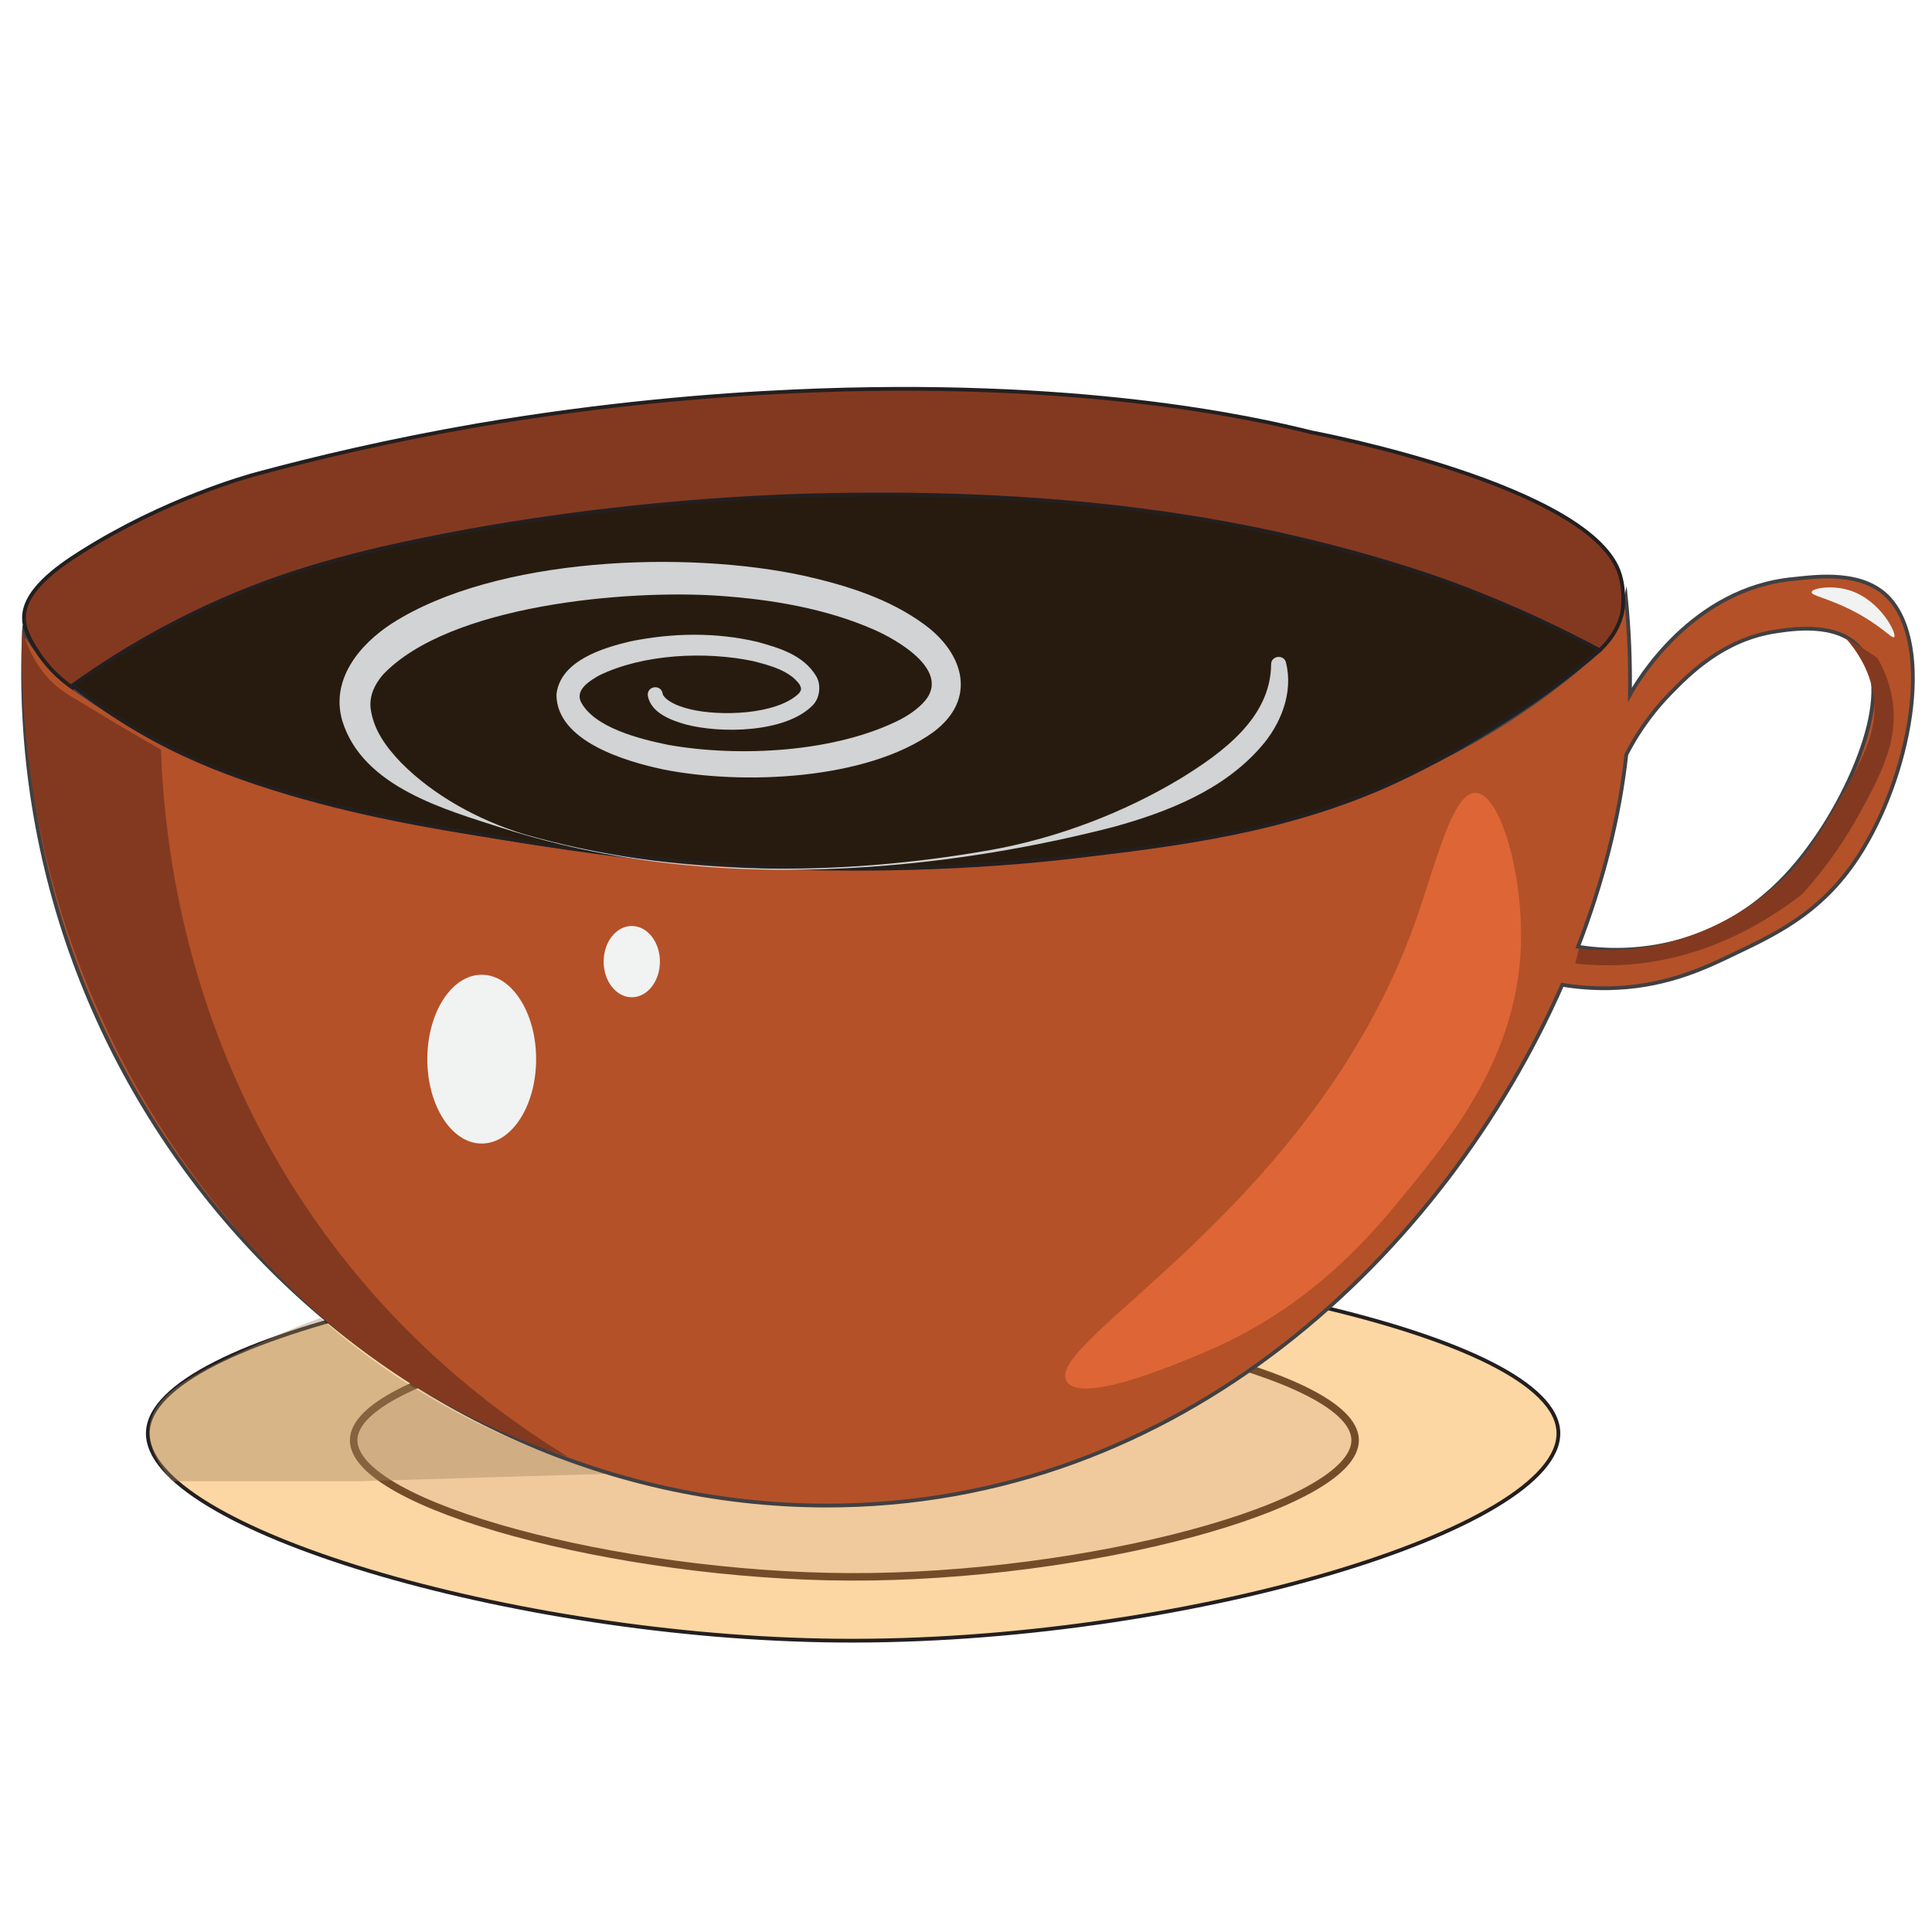
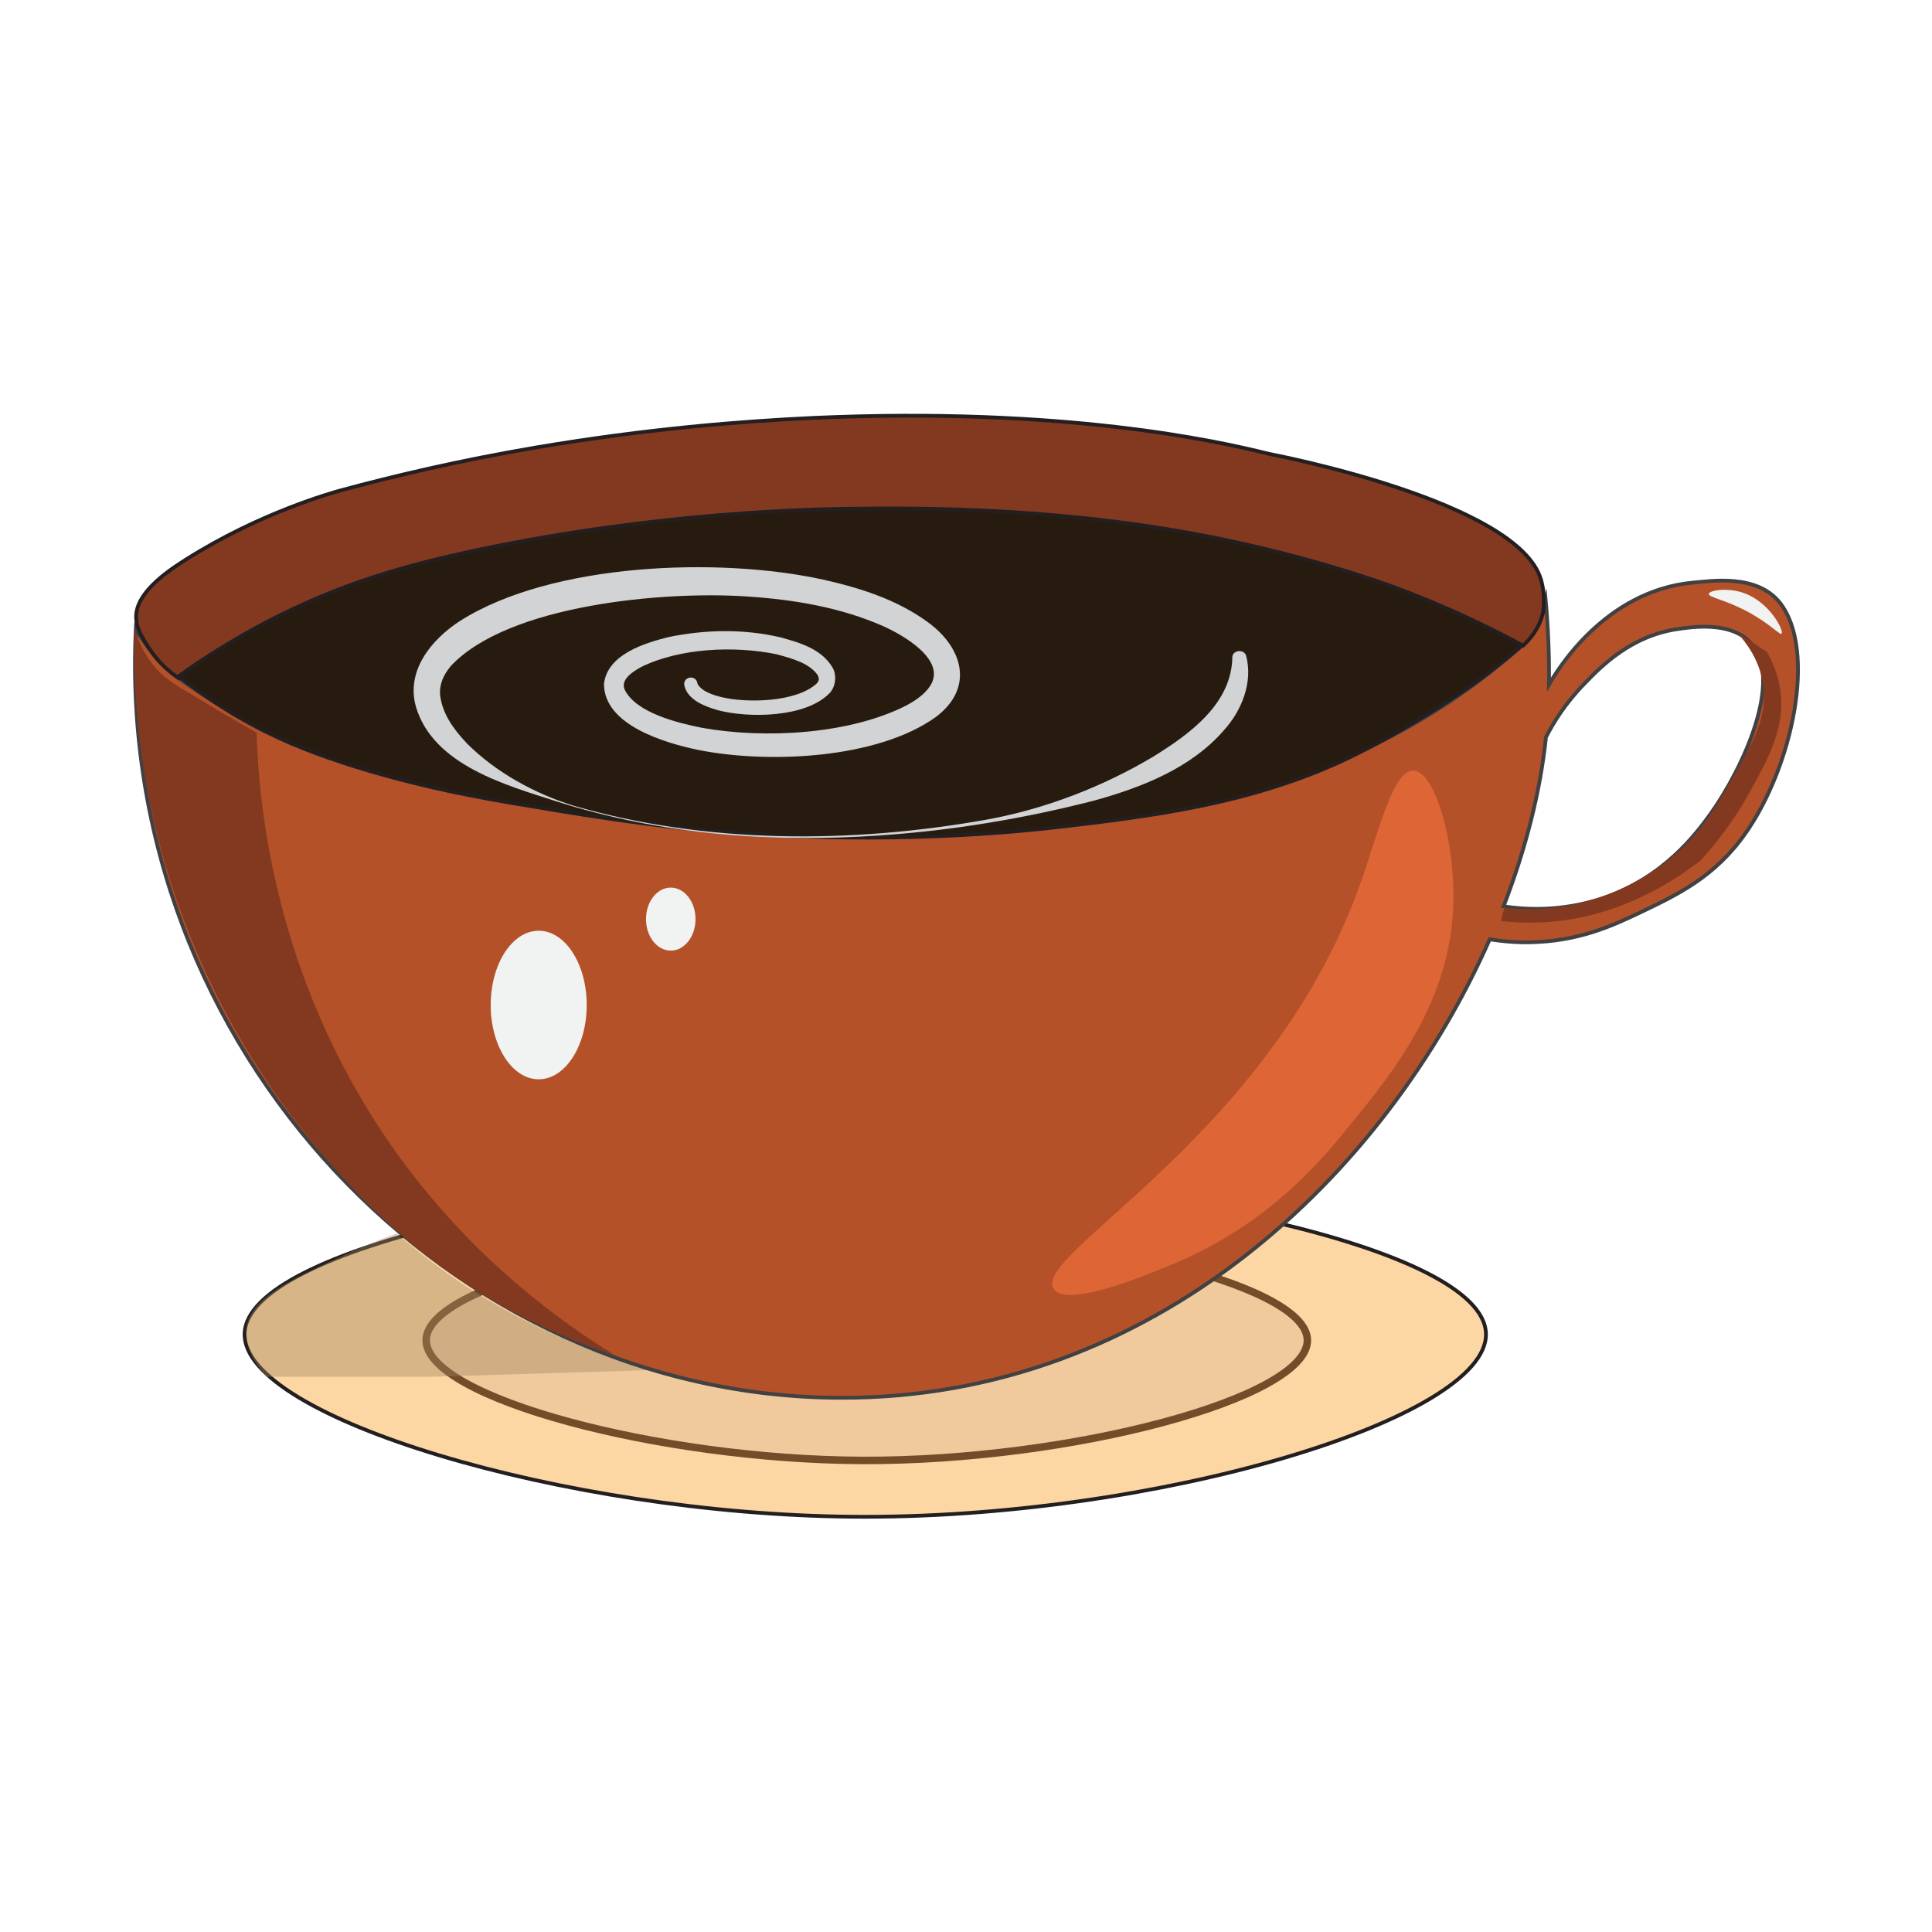
- <svg xmlns="http://www.w3.org/2000/svg" id="Layer_1" viewBox="0 0 515 515">
-   <path d="M415.41,381.83c.71,25.85-100.71,56.34-192,55.5-86.77-.8-184.7-30.08-184-55.5.72-26.04,104.93-47.53,188-47.5,82.71.03,187.29,21.43,188,47.5Z" fill="#fdd7a3" stroke="#231f20" stroke-miterlimit="10" />
-   <path d="M361.23,383.83c.24,17.6-71.72,36.75-134.81,36.5-61.55-.25-132.38-19.04-132.15-36.5.24-17.67,73.29-33.74,133.48-33.72,60.08.01,133.24,16.04,133.48,33.72Z" fill="#f0ca9c" stroke="#754c29" stroke-miterlimit="10" stroke-width="2" />
-   <path d="M162.91,392.83c-22.33.67-44.67,1.33-67,2h-50c-6.37-7.33-6.4-12.49-6-15,1.47-9.22,13.81-14.79,32-23,5.46-2.46,10.14-4.27,13.5-5.5,6.7,5.89,14.66,12.07,24,18,19.77,12.55,38.72,19.5,53.5,23.5Z" fill="#a0815c" opacity=".4" stroke-width="0" />
-   <path d="M504.32,160.33c-7.01-8.8-20.79-6.51-26.24-6-27.07,2.54-41.56,27.22-43.6,30.88.14-8.52-.2-17.16-1.07-25.88-.4,1.75-1.03,3.8-2,6-1.54,3.47-3.43,6.13-5,8-7.74,6.94-19.41,16.31-35,25-29.93,16.68-55.61,20.41-97,26-24.26,3.28-60.11,7.93-108,5-34.84-2.13-64.37-7.57-87-13-14.45-2.46-33.02-7.25-53-17-10.47-5.11-19.46-10.67-27-16-1.87-1.32-5.36-4.31-9-9-1.85-2.38-3.16-4.52-4-6-6.07,127.72,95.86,232.69,213.5,233,95.04.25,165.27-67.83,196.54-138.82,3.73.62,8.71,1.13,14.57.84,14.15-.7,24.31-5.75,31.15-9.02,11.14-5.31,22.45-10.71,31.81-23.99,14.16-20.11,21.87-55.52,10.34-70.01ZM483.41,224.33c-4.4,6.15-14.16,19.31-32.63,25.58-12.85,4.36-24.13,3.42-30.14,2.46,6.74-17.42,11.1-34.82,12.88-51.25,2.17-4.23,5.81-10.24,11.68-16.27,5.26-5.4,14.24-14.4,28.11-16.52,4.6-.7,16-2.44,22.1,4,10.44,11.02-2.07,38.14-12,52Z" fill="#b45128" stroke="#414042" stroke-miterlimit="10" />
-   <path d="M491.41,169.47c2.9,3.14,6.93,8.53,8,15.86,1.39,9.53-2.96,17.28-9.71,28.9-4.9,8.44-8.18,14.1-14.71,20.34-3.21,3.07-17.23,15.78-39.06,18.27-6.28.72-11.53.39-15.02,0-.33,1.33-.67,2.67-1,4,3.72.41,7.73.59,12,.4,22.4-1.03,39.32-11.75,48.5-18.9,7.28-8.07,12.02-15.6,15-21,5.91-10.71,10.8-19.88,9-31-.79-4.88-2.63-8.65-4-11-3-1.95-6-3.91-9-5.86Z" fill="#833920" stroke-width="0" />
-   <path d="M19.41,183.33c-2.42-1.64-5.98-4.48-9-9-1.5-2.25-3.75-5.61-4-9-.56-7.54,8.84-14.1,15-18,22.41-14.21,44.5-20.33,47-21,15.57-4.2,35.47-8.93,59-13,33.54-5.66,62.21-8.01,84-9,75.95-3.45,122.83,7.08,138.15,10.91,0,0,75.61,14.17,82.33,38.2,1.45,5.2.52,9.89.52,9.89,0,0,0,0,0,0-1.13,5-4.21,8.35-6,10-19.61-9.28-47.78-20.76-83-29-51.18-11.98-91.68-11.14-129.17-10.11-34.9.96-69.19,2.12-112.83,14.11-30.34,8.34-54.57,18.99-71.5,27.5l-10.5,7.5Z" fill="#833920" stroke="#231f20" stroke-miterlimit="10" />
-   <path d="M426.41,173.33c-3.2,2.74-7.59,6.36-13,10.36,0,0-19.84,14.7-42,24.85-28.64,13.12-58.06,16.6-85,19.78-10.11,1.19-44.56,4.95-89.82,2.39-27.24-1.54-46.55-4.69-71.18-8.71-17.02-2.78-39.02-6.88-61-14.68-9.75-3.46-20.4-8.01-32-15.35-5.78-3.65-10.21-7.06-13-9.32,6.31-4.53,15.43-10.56,27-16.57,21.82-11.33,41.81-17.1,64-21.75,54.14-11.33,101.38-12.27,113-12.43,19.59-.26,67.24-.64,117,10.36,23.79,5.26,40.37,10.99,47,13.46,16,5.95,29.14,12.32,39,17.6Z" fill="#271b0f" stroke="#231f20" stroke-miterlimit="10" />
-   <path d="M342.79,176.64c2.03,7.94-1.38,16.45-6.66,22.43-10.05,11.59-25.01,17.41-39.37,21.38-21.28,5.46-43.12,9.11-65.03,10.62-32.79,2.3-66.18-.22-97.59-10.27-15.54-4.98-37.46-11.02-42.89-28.63-3.22-11.02,4.61-20.4,13.2-25.97,27.71-17.77,78.55-19.6,110.16-12.66,11.11,2.53,22.43,6.04,31.85,12.97,10.4,7.63,14.13,19.8,2.38,28.61-17.85,12.89-51.01,14.17-72,9.99-9.82-2.08-28.5-7.44-28.51-19.98.97-9.01,12.36-12.41,19.68-14.16,11.19-2.27,22.67-2.5,33.89.13,5.72,1.6,12.22,3.44,15.65,9.11,1.41,2.31,1.01,5.91-.93,7.81-7.18,7.34-24.48,7.56-33.84,5.09-3.86-1.11-9.26-3.04-10.1-7.66-.29-2.6,3.47-3.16,3.95-.6.02.58.97,1.51,1.59,1.89,1.66,1.13,3.58,1.77,5.62,2.29,7.82,1.94,23.08,1.59,29.11-4.18.72-.95.73-1.26.23-2.33-2.6-3.74-7.98-5.17-12.49-6.31-12.68-2.64-29.22-1.9-40.98,3.84-2.58,1.44-6.22,3.75-4.95,6.86,3.45,7.08,16.01,10.14,23.36,11.64,19.02,3.38,44.72,2.01,61.99-6.81,2.91-1.56,5.55-3.55,7.08-5.74,5.2-7.83-8.03-15.44-14.25-18.17-12.83-5.63-27.19-8.03-41.2-9.01-24.77-1.71-72.11,2.44-89.69,21.06-2.31,2.73-3.54,5.56-3.28,8.76.71,5.84,4.11,10.46,8.22,14.74,8.7,8.76,20.52,15.18,32.43,18.9,40.06,11.59,84.01,11.51,124.88,4.26,17.77-3.21,35.37-9.96,50.55-19.11,11.02-6.82,23.85-16.06,23.98-30.3-.05-2.35,3.39-2.82,3.97-.52h0Z" fill="#d1d3d4" stroke-width="0" />
-   <path d="M88.41,331.33c21.44,28.54,45.68,46.42,63,57-8.08-2.62-19.15-6.81-31.5-13.5-32.05-17.35-50.68-39.56-60.5-51.5-31.4-38.17-43.02-77.17-47.5-96.5-5.56-24.03-6.35-44.68-6-59,.96,3.48,2.88,8.46,7,13,3.04,3.34,5.94,4.72,13,9,4.45,2.7,10.19,6.12,17,10,.79,23.16,5.95,78.87,45.5,131.5Z" fill="#833920" stroke-width="0" />
-   <path d="M284.41,368.33c4.07,6.01,29.22-4.69,37-8,28.13-11.97,44.06-31.05,53-42,12.72-15.59,29.9-36.66,31-66,.72-19.17-5.48-40.71-12-41-6.22-.28-10.65,18.87-16,34-27.15,76.78-100.05,112.59-93,123Z" fill="#de6535" stroke-width="0" />
-   <path d="M504.91,169.83c-.58.55-3.4-3.09-11-7-6.7-3.45-11.14-4.03-11-5,.14-1.02,5.27-1.95,10-.5,8.34,2.55,12.84,11.7,12,12.5Z" fill="#f1f2f2" stroke-width="0" />
-   <ellipse cx="128.41" cy="282.33" rx="14.5" ry="22.5" fill="#f1f2f2" stroke-width="0" />
-   <ellipse cx="168.41" cy="256.33" rx="7.5" ry="9.5" fill="#f1f2f2" stroke-width="0" />
-   <rect width="515" height="515" fill="none" stroke-width="0" />
+ <svg xmlns="http://www.w3.org/2000/svg" version="1.1" id="Layer_1" x="0px" y="0px" viewBox="0 0 515 515" style="enable-background:new 0 0 515 515;" xml:space="preserve">
+   <style type="text/css">
+ 	.st0{fill:#FDD7A3;stroke:#231F20;stroke-miterlimit:10;}
+ 	.st1{fill:#F0CA9C;stroke:#754C29;stroke-width:2;stroke-miterlimit:10;}
+ 	.st2{opacity:0.4;fill:#A0815C;enable-background:new    ;}
+ 	.st3{fill:#B45128;stroke:#414042;stroke-miterlimit:10;}
+ 	.st4{fill:#833920;}
+ 	.st5{fill:#833920;stroke:#231F20;stroke-miterlimit:10;}
+ 	.st6{fill:#271B0F;stroke:#231F20;stroke-miterlimit:10;}
+ 	.st7{fill:#D1D3D4;}
+ 	.st8{fill:#DE6535;}
+ 	.st9{fill:#F1F2F2;}
+ 	.st10{fill:none;}
+ </style>
+   <g>
+     <path class="st0" d="M396.1,355.5c0.6,22.7-88.6,49.6-169,48.8c-76.4-0.7-162.5-26.5-161.9-48.8c0.6-22.9,92.3-41.8,165.4-41.8   C303.5,313.7,395.5,332.5,396.1,355.5z" />
+     <path class="st1" d="M348.5,357.2c0.2,15.5-63.1,32.3-118.6,32.1c-54.2-0.2-116.5-16.8-116.3-32.1c0.2-15.5,64.5-29.7,117.5-29.7   C283.9,327.6,348.2,341.7,348.5,357.2z" />
+     <path class="st2" d="M173.9,365.2c-19.7,0.6-39.3,1.2-59,1.8H71c-5.6-6.5-5.6-11-5.3-13.2c1.3-8.1,12.2-13,28.2-20.2   c4.8-2.2,8.9-3.8,11.9-4.8c5.9,5.2,12.9,10.6,21.1,15.8C144.2,355.5,160.9,361.6,173.9,365.2z" />
+     <path class="st3" d="M474.4,160.6c-6.2-7.7-18.3-5.7-23.1-5.3c-23.8,2.2-36.6,24-38.4,27.2c0.1-7.5-0.2-15.1-0.9-22.8   c-0.4,1.5-0.9,3.3-1.8,5.3c-1.4,3.1-3,5.4-4.4,7c-6.8,6.1-17.1,14.4-30.8,22c-26.3,14.7-48.9,18-85.4,22.9c-21.3,2.9-52.9,7-95,4.4   c-30.7-1.9-56.6-6.7-76.6-11.4c-12.7-2.2-29.1-6.4-46.6-15c-9.2-4.5-17.1-9.4-23.8-14.1c-1.6-1.2-4.7-3.8-7.9-7.9   c-1.6-2.1-2.8-4-3.5-5.3c-5.3,112.4,84.4,204.8,187.9,205c83.6,0.2,145.4-59.7,173-122.2c3.3,0.5,7.7,1,12.8,0.7   c12.5-0.6,21.4-5.1,27.4-7.9c9.8-4.7,19.8-9.4,28-21.1C477.7,204.5,484.5,173.3,474.4,160.6L474.4,160.6z M456,216.9   c-3.9,5.4-12.5,17-28.7,22.5c-11.3,3.8-21.2,3-26.5,2.2c5.9-15.3,9.8-30.6,11.3-45.1c1.9-3.7,5.1-9,10.3-14.3   c4.6-4.8,12.5-12.7,24.7-14.5c4-0.6,14.1-2.1,19.4,3.5C475.7,180.8,464.7,204.7,456,216.9z" />
+     <path class="st4" d="M463,168.6c2.6,2.8,6.1,7.5,7,14c1.2,8.4-2.6,15.2-8.5,25.4c-4.3,7.4-7.2,12.4-12.9,17.9   c-2.8,2.7-15.2,13.9-34.4,16.1c-5.5,0.6-10.1,0.3-13.2,0c-0.3,1.2-0.6,2.3-0.9,3.5c3.3,0.4,6.8,0.5,10.6,0.4   c19.7-0.9,34.6-10.3,42.7-16.6c6.4-7.1,10.6-13.7,13.2-18.5c5.2-9.4,9.5-17.5,7.9-27.3c-0.7-4.3-2.3-7.6-3.5-9.7   C468.3,172,465.7,170.3,463,168.6L463,168.6z" />
+     <path class="st5" d="M47.7,180.8c-2.1-1.4-5.3-3.9-7.9-7.9c-1.3-2-3.3-4.9-3.5-7.9c-0.5-6.6,7.8-12.4,13.2-15.8   c19.7-12.5,39.2-17.9,41.4-18.5c13.7-3.7,31.2-7.9,51.9-11.4c29.5-5,54.7-7,73.9-7.9c66.8-3,108.1,6.2,121.6,9.6   c0,0,66.5,12.5,72.5,33.6c1.3,4.6,0.5,8.7,0.5,8.7l0,0c-1,4.4-3.7,7.3-5.3,8.8c-17.3-8.2-42-18.3-73-25.5   c-45-10.5-80.7-9.8-113.7-8.9c-30.7,0.8-60.9,1.9-99.3,12.4c-26.7,7.3-48,16.7-62.9,24.2C56.9,174.2,47.7,180.8,47.7,180.8z" />
+     <path class="st6" d="M405.8,172c-2.8,2.4-6.7,5.6-11.4,9.1c0,0-17.5,12.9-37,21.9c-25.2,11.5-51.1,14.6-74.8,17.4   c-8.9,1-39.2,4.4-79,2.1c-24-1.4-41-4.1-62.6-7.7c-15-2.4-34.3-6.1-53.7-12.9c-8.6-3-18-7-28.2-13.5c-5.1-3.2-9-6.2-11.4-8.2   c5.6-4,13.6-9.3,23.8-14.6c19.2-10,36.8-15,56.3-19.1c47.6-10,89.2-10.8,99.4-10.9c17.2-0.2,59.2-0.6,103,9.1   c20.9,4.6,35.5,9.7,41.4,11.8C385.6,161.7,397.1,167.3,405.8,172L405.8,172z" />
+     <path class="st7" d="M332.2,174.9c1.8,7-1.2,14.5-5.9,19.7c-8.8,10.2-22,15.3-34.6,18.8c-18.7,4.8-37.9,8-57.2,9.3   c-28.9,2-58.2-0.2-85.9-9c-13.7-4.4-33-9.7-37.7-25.2c-2.8-9.7,4.1-18,11.6-22.9c24.4-15.6,69.1-17.2,96.9-11.1   c9.8,2.2,19.7,5.3,28,11.4c9.2,6.7,12.4,17.4,2.1,25.2c-15.7,11.3-44.9,12.5-63.4,8.8c-8.6-1.8-25.1-6.5-25.1-17.6   c0.9-7.9,10.9-10.9,17.3-12.5c9.8-2,19.9-2.2,29.8,0.1c5,1.4,10.8,3,13.8,8c1.2,2,0.9,5.2-0.8,6.9c-6.3,6.5-21.5,6.7-29.8,4.5   c-3.4-1-8.1-2.7-8.9-6.7c-0.3-2.3,3.1-2.8,3.5-0.5c0,0.5,0.9,1.3,1.4,1.7c1.5,1,3.2,1.6,4.9,2c6.9,1.7,20.3,1.4,25.6-3.7   c0.6-0.8,0.6-1.1,0.2-2.1c-2.3-3.3-7-4.5-11-5.6c-11.2-2.3-25.7-1.7-36.1,3.4c-2.3,1.3-5.5,3.3-4.4,6c3,6.2,14.1,8.9,20.6,10.2   c16.7,3,39.4,1.8,54.6-6c2.6-1.4,4.9-3.1,6.2-5.1c4.6-6.9-7.1-13.6-12.5-16c-11.3-5-23.9-7.1-36.3-7.9   c-21.8-1.5-63.5,2.1-78.9,18.5c-2,2.4-3.1,4.9-2.9,7.7c0.6,5.1,3.6,9.2,7.2,13c7.7,7.7,18.1,13.4,28.5,16.6   c35.3,10.2,73.9,10.1,109.9,3.7c15.6-2.8,31.1-8.8,44.5-16.8c9.7-6,21-14.1,21.1-26.7C328.7,173.3,331.7,172.9,332.2,174.9   L332.2,174.9L332.2,174.9z" />
+     <path class="st4" d="M108.4,311c18.9,25.1,40.2,40.8,55.4,50.2c-7.1-2.3-16.9-6-27.7-11.9C107.9,334,91.5,314.5,82.9,304   c-27.6-33.6-37.9-67.9-41.8-84.9c-4.9-21.1-5.6-39.3-5.3-51.9c0.8,3.1,2.5,7.4,6.2,11.4c2.7,2.9,5.2,4.2,11.4,7.9   c3.9,2.4,9,5.4,15,8.8C69,215.7,73.6,264.7,108.4,311z" />
+     <path class="st8" d="M280.9,343.6c3.6,5.3,25.7-4.1,32.6-7c24.8-10.5,38.8-27.3,46.6-37c11.2-13.7,26.3-32.3,27.3-58.1   c0.6-16.9-4.8-35.8-10.6-36.1c-5.5-0.2-9.4,16.6-14.1,29.9C338.8,302.9,274.6,334.4,280.9,343.6z" />
+     <path class="st9" d="M474.9,168.9c-0.5,0.5-3-2.7-9.7-6.2c-5.9-3-9.8-3.5-9.7-4.4c0.1-0.9,4.6-1.7,8.8-0.4   C471.7,160.2,475.6,168.2,474.9,168.9z" />
+     <ellipse class="st9" cx="143.6" cy="267.9" rx="12.8" ry="19.8" />
+     <ellipse class="st9" cx="178.8" cy="245" rx="6.6" ry="8.4" />
+   </g>
+   <rect x="7.5" y="7.5" class="st10" width="500" height="500" />
</svg>
